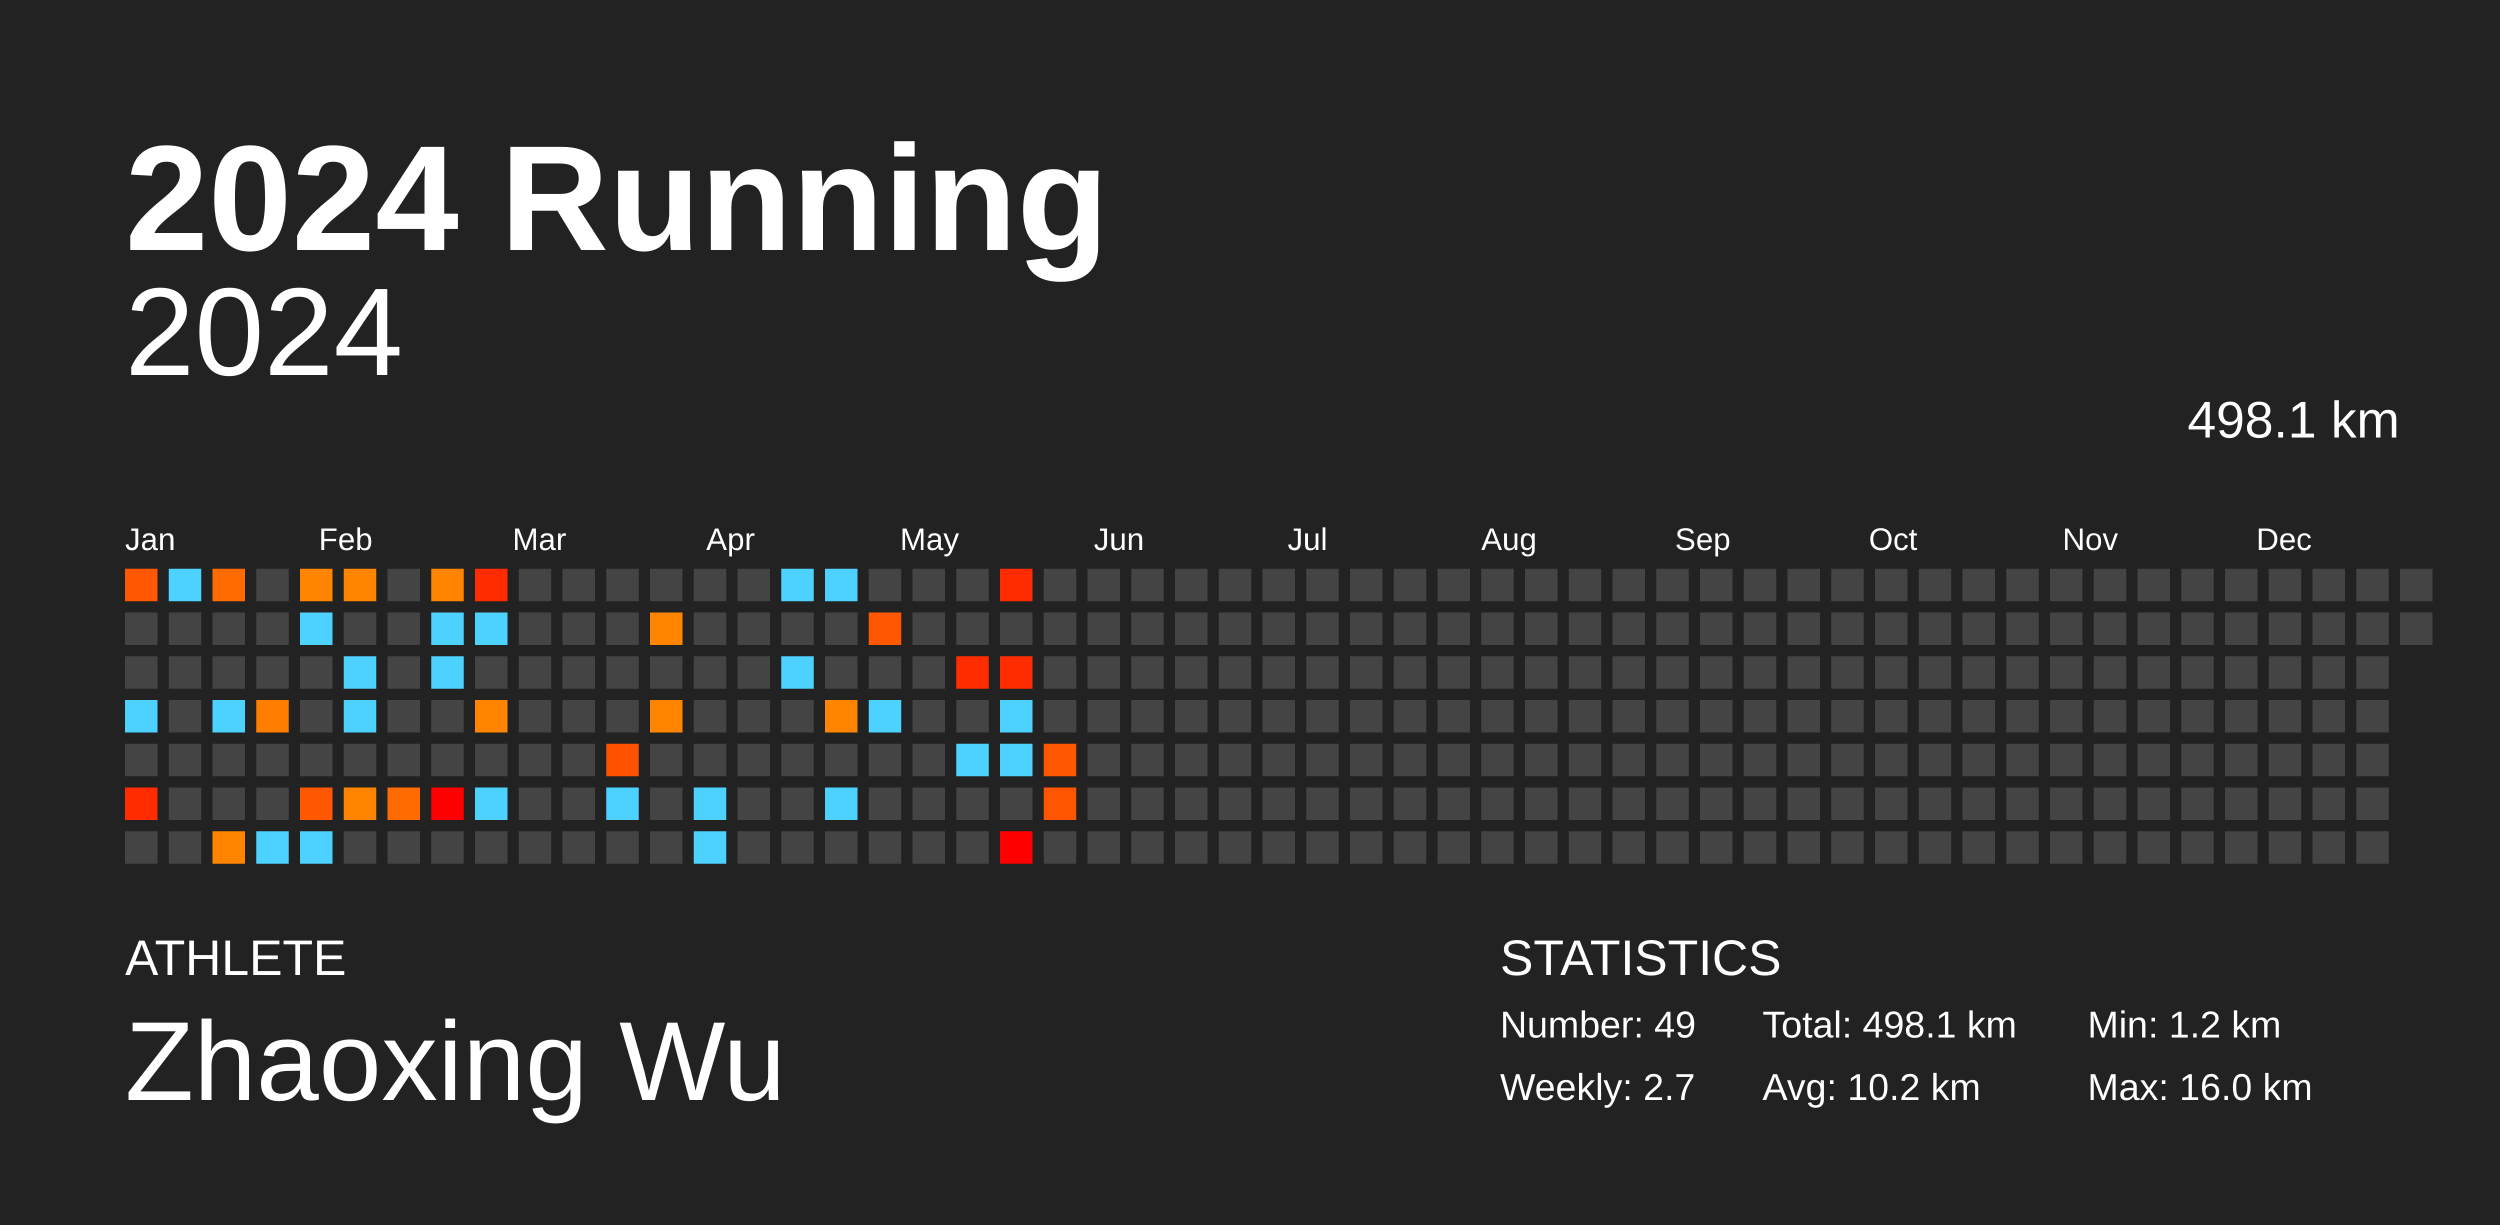
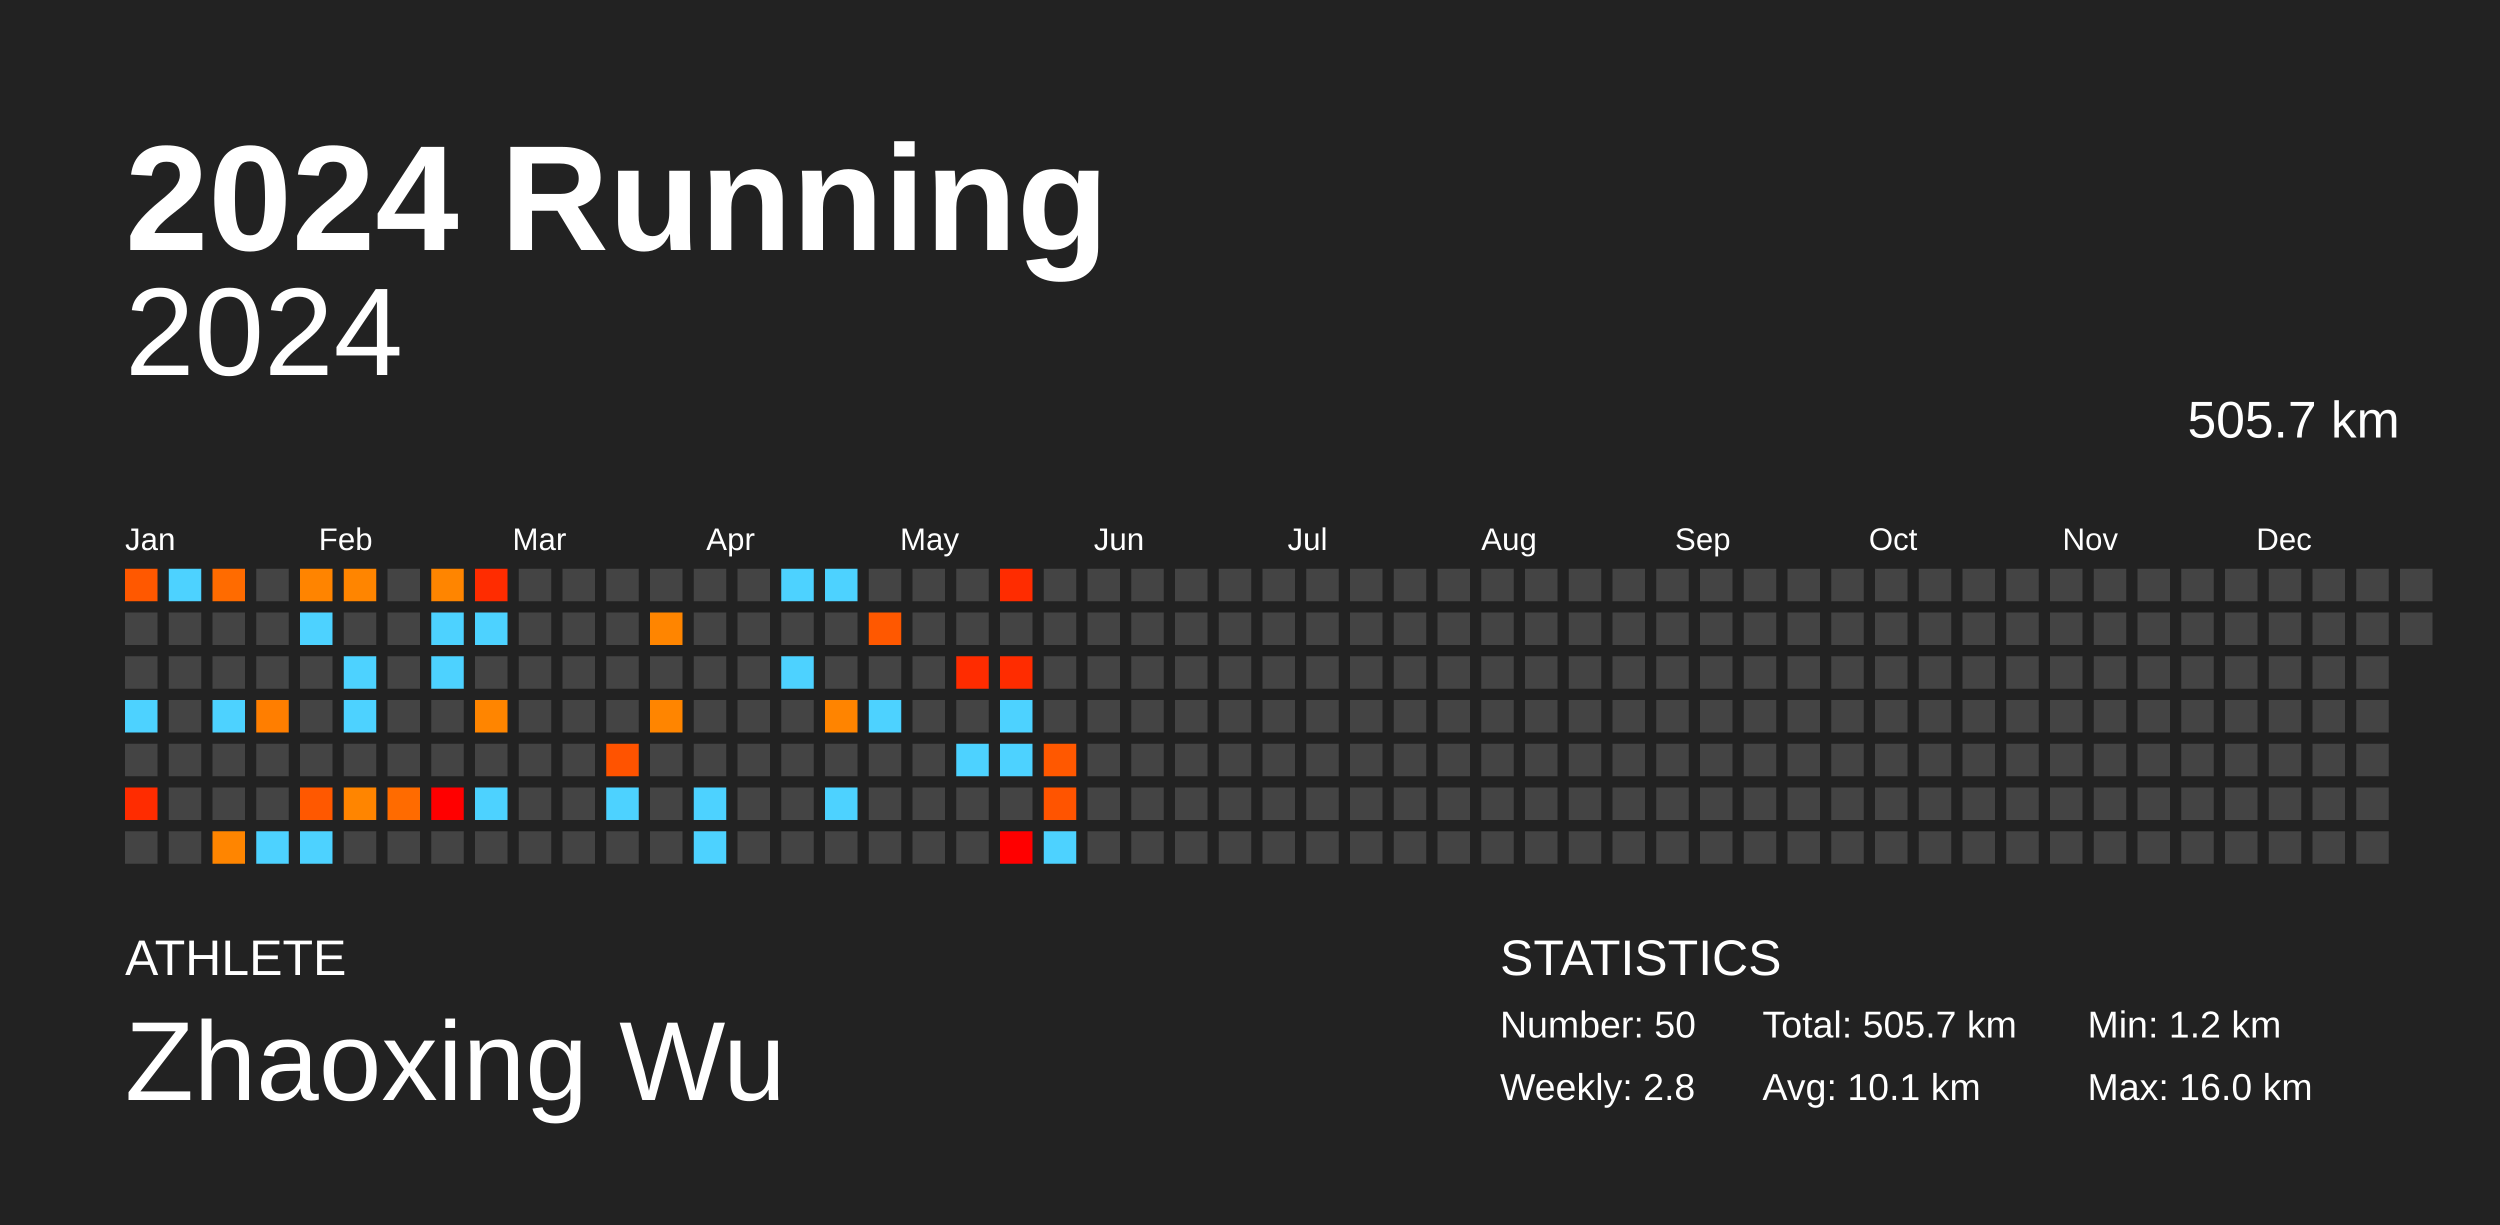
<svg xmlns="http://www.w3.org/2000/svg" baseProfile="full" height="98mm" version="1.1" viewBox="0,0,200,98" width="200mm">
  <defs />
  <rect fill="#222222" height="98" width="200" x="0" y="0" />
  <text fill="#FFFFFF" style="font-size:12px; font-family:Arial; font-weight:bold;" x="10" y="20">2024 Running</text>
  <text fill="#FFFFFF" style="font-size:4px; font-family:Arial" x="10" y="78">ATHLETE</text>
  <text fill="#FFFFFF" style="font-size:9px; font-family:Arial" x="10" y="88">Zhaoxing Wu</text>
  <text fill="#FFFFFF" style="font-size:4px; font-family:Arial" x="120" y="78">STATISTICS</text>
-   <text fill="#FFFFFF" style="font-size:3px; font-family:Arial" x="120" y="83">Number: 49</text>
-   <text fill="#FFFFFF" style="font-size:3px; font-family:Arial" x="120" y="88">Weekly: 2.7</text>
-   <text fill="#FFFFFF" style="font-size:3px; font-family:Arial" x="141" y="83">Total: 498.1 km</text>
-   <text fill="#FFFFFF" style="font-size:3px; font-family:Arial" x="141" y="88">Avg: 10.2 km</text>
+   <text fill="#FFFFFF" style="font-size:3px; font-family:Arial" x="120" y="83">Number: 50</text>
+   <text fill="#FFFFFF" style="font-size:3px; font-family:Arial" x="120" y="88">Weekly: 2.8</text>
+   <text fill="#FFFFFF" style="font-size:3px; font-family:Arial" x="141" y="83">Total: 505.7 km</text>
+   <text fill="#FFFFFF" style="font-size:3px; font-family:Arial" x="141" y="88">Avg: 10.1 km</text>
  <text fill="#FFFFFF" style="font-size:3px; font-family:Arial" x="167" y="83">Min: 1.2 km</text>
  <text fill="#FFFFFF" style="font-size:3px; font-family:Arial" x="167" y="88">Max: 16.0 km</text>
  <text alignment-baseline="hanging" fill="#FFFFFF" style="font-size:10.0px; font-family:Arial;" x="10" y="30">2024</text>
-   <text alignment-baseline="hanging" fill="#FFFFFF" style="font-size:4.125px; font-family:Arial;" x="175" y="35">498.1 km</text>
+   <text alignment-baseline="hanging" fill="#FFFFFF" style="font-size:4.125px; font-family:Arial;" x="175" y="35">505.7 km</text>
  <text fill="#FFFFFF" style="font-size:2.5px; font-family:Arial" x="10.0" y="44">Jan</text>
  <text fill="#FFFFFF" style="font-size:2.5px; font-family:Arial" x="25.5" y="44">Feb</text>
  <text fill="#FFFFFF" style="font-size:2.5px; font-family:Arial" x="41.0" y="44">Mar</text>
  <text fill="#FFFFFF" style="font-size:2.5px; font-family:Arial" x="56.5" y="44">Apr</text>
  <text fill="#FFFFFF" style="font-size:2.5px; font-family:Arial" x="72.0" y="44">May</text>
  <text fill="#FFFFFF" style="font-size:2.5px; font-family:Arial" x="87.5" y="44">Jun</text>
  <text fill="#FFFFFF" style="font-size:2.5px; font-family:Arial" x="103.0" y="44">Jul</text>
  <text fill="#FFFFFF" style="font-size:2.5px; font-family:Arial" x="118.5" y="44">Aug</text>
  <text fill="#FFFFFF" style="font-size:2.5px; font-family:Arial" x="134.0" y="44">Sep</text>
  <text fill="#FFFFFF" style="font-size:2.5px; font-family:Arial" x="149.5" y="44">Oct</text>
  <text fill="#FFFFFF" style="font-size:2.5px; font-family:Arial" x="165.0" y="44">Nov</text>
  <text fill="#FFFFFF" style="font-size:2.5px; font-family:Arial" x="180.5" y="44">Dec</text>
  <rect fill="#ff5800" height="2.6" width="2.6" x="10.0" y="45.5" />
  <rect fill="#444444" height="2.6" width="2.6" x="10.0" y="49.0" />
  <rect fill="#444444" height="2.6" width="2.6" x="10.0" y="52.5" />
  <rect fill="#4dd2ff" height="2.6" width="2.6" x="10.0" y="56.0" />
  <rect fill="#444444" height="2.6" width="2.6" x="10.0" y="59.5" />
  <rect fill="#ff2c00" height="2.6" width="2.6" x="10.0" y="63.0" />
  <rect fill="#444444" height="2.6" width="2.6" x="10.0" y="66.5" />
  <rect fill="#4dd2ff" height="2.6" width="2.6" x="13.5" y="45.5" />
  <rect fill="#444444" height="2.6" width="2.6" x="13.5" y="49.0" />
  <rect fill="#444444" height="2.6" width="2.6" x="13.5" y="52.5" />
  <rect fill="#444444" height="2.6" width="2.6" x="13.5" y="56.0" />
  <rect fill="#444444" height="2.6" width="2.6" x="13.5" y="59.5" />
  <rect fill="#444444" height="2.6" width="2.6" x="13.5" y="63.0" />
  <rect fill="#444444" height="2.6" width="2.6" x="13.5" y="66.5" />
  <rect fill="#ff6b00" height="2.6" width="2.6" x="17.0" y="45.5" />
  <rect fill="#444444" height="2.6" width="2.6" x="17.0" y="49.0" />
  <rect fill="#444444" height="2.6" width="2.6" x="17.0" y="52.5" />
  <rect fill="#4dd2ff" height="2.6" width="2.6" x="17.0" y="56.0" />
  <rect fill="#444444" height="2.6" width="2.6" x="17.0" y="59.5" />
  <rect fill="#444444" height="2.6" width="2.6" x="17.0" y="63.0" />
  <rect fill="#ff8500" height="2.6" width="2.6" x="17.0" y="66.5" />
  <rect fill="#444444" height="2.6" width="2.6" x="20.5" y="45.5" />
  <rect fill="#444444" height="2.6" width="2.6" x="20.5" y="49.0" />
  <rect fill="#444444" height="2.6" width="2.6" x="20.5" y="52.5" />
  <rect fill="#ff7e00" height="2.6" width="2.6" x="20.5" y="56.0" />
  <rect fill="#444444" height="2.6" width="2.6" x="20.5" y="59.5" />
  <rect fill="#444444" height="2.6" width="2.6" x="20.5" y="63.0" />
  <rect fill="#4dd2ff" height="2.6" width="2.6" x="20.5" y="66.5" />
  <rect fill="#ff8400" height="2.6" width="2.6" x="24.0" y="45.5" />
  <rect fill="#4dd2ff" height="2.6" width="2.6" x="24.0" y="49.0" />
  <rect fill="#444444" height="2.6" width="2.6" x="24.0" y="52.5" />
  <rect fill="#444444" height="2.6" width="2.6" x="24.0" y="56.0" />
  <rect fill="#444444" height="2.6" width="2.6" x="24.0" y="59.5" />
  <rect fill="#ff5800" height="2.6" width="2.6" x="24.0" y="63.0" />
  <rect fill="#4dd2ff" height="2.6" width="2.6" x="24.0" y="66.5" />
  <rect fill="#ff8500" height="2.6" width="2.6" x="27.5" y="45.5" />
  <rect fill="#444444" height="2.6" width="2.6" x="27.5" y="49.0" />
  <rect fill="#4dd2ff" height="2.6" width="2.6" x="27.5" y="52.5" />
  <rect fill="#4dd2ff" height="2.6" width="2.6" x="27.5" y="56.0" />
  <rect fill="#444444" height="2.6" width="2.6" x="27.5" y="59.5" />
  <rect fill="#ff8500" height="2.6" width="2.6" x="27.5" y="63.0" />
  <rect fill="#444444" height="2.6" width="2.6" x="27.5" y="66.5" />
  <rect fill="#444444" height="2.6" width="2.6" x="31.0" y="45.5" />
  <rect fill="#444444" height="2.6" width="2.6" x="31.0" y="49.0" />
  <rect fill="#444444" height="2.6" width="2.6" x="31.0" y="52.5" />
  <rect fill="#444444" height="2.6" width="2.6" x="31.0" y="56.0" />
  <rect fill="#444444" height="2.6" width="2.6" x="31.0" y="59.5" />
  <rect fill="#ff6b00" height="2.6" width="2.6" x="31.0" y="63.0" />
  <rect fill="#444444" height="2.6" width="2.6" x="31.0" y="66.5" />
  <rect fill="#ff8500" height="2.6" width="2.6" x="34.5" y="45.5" />
  <rect fill="#4dd2ff" height="2.6" width="2.6" x="34.5" y="49.0" />
  <rect fill="#4dd2ff" height="2.6" width="2.6" x="34.5" y="52.5" />
  <rect fill="#444444" height="2.6" width="2.6" x="34.5" y="56.0" />
  <rect fill="#444444" height="2.6" width="2.6" x="34.5" y="59.5" />
  <rect fill="#ff0000" height="2.6" width="2.6" x="34.5" y="63.0" />
  <rect fill="#444444" height="2.6" width="2.6" x="34.5" y="66.5" />
  <rect fill="#ff2c00" height="2.6" width="2.6" x="38.0" y="45.5" />
  <rect fill="#4dd2ff" height="2.6" width="2.6" x="38.0" y="49.0" />
  <rect fill="#444444" height="2.6" width="2.6" x="38.0" y="52.5" />
  <rect fill="#ff8500" height="2.6" width="2.6" x="38.0" y="56.0" />
  <rect fill="#444444" height="2.6" width="2.6" x="38.0" y="59.5" />
  <rect fill="#4dd2ff" height="2.6" width="2.6" x="38.0" y="63.0" />
  <rect fill="#444444" height="2.6" width="2.6" x="38.0" y="66.5" />
  <rect fill="#444444" height="2.6" width="2.6" x="41.5" y="45.5" />
  <rect fill="#444444" height="2.6" width="2.6" x="41.5" y="49.0" />
  <rect fill="#444444" height="2.6" width="2.6" x="41.5" y="52.5" />
  <rect fill="#444444" height="2.6" width="2.6" x="41.5" y="56.0" />
  <rect fill="#444444" height="2.6" width="2.6" x="41.5" y="59.5" />
  <rect fill="#444444" height="2.6" width="2.6" x="41.5" y="63.0" />
  <rect fill="#444444" height="2.6" width="2.6" x="41.5" y="66.5" />
  <rect fill="#444444" height="2.6" width="2.6" x="45.0" y="45.5" />
  <rect fill="#444444" height="2.6" width="2.6" x="45.0" y="49.0" />
  <rect fill="#444444" height="2.6" width="2.6" x="45.0" y="52.5" />
  <rect fill="#444444" height="2.6" width="2.6" x="45.0" y="56.0" />
  <rect fill="#444444" height="2.6" width="2.6" x="45.0" y="59.5" />
  <rect fill="#444444" height="2.6" width="2.6" x="45.0" y="63.0" />
  <rect fill="#444444" height="2.6" width="2.6" x="45.0" y="66.5" />
  <rect fill="#444444" height="2.6" width="2.6" x="48.5" y="45.5" />
  <rect fill="#444444" height="2.6" width="2.6" x="48.5" y="49.0" />
  <rect fill="#444444" height="2.6" width="2.6" x="48.5" y="52.5" />
  <rect fill="#444444" height="2.6" width="2.6" x="48.5" y="56.0" />
  <rect fill="#ff5300" height="2.6" width="2.6" x="48.5" y="59.5" />
  <rect fill="#4dd2ff" height="2.6" width="2.6" x="48.5" y="63.0" />
  <rect fill="#444444" height="2.6" width="2.6" x="48.5" y="66.5" />
  <rect fill="#444444" height="2.6" width="2.6" x="52.0" y="45.5" />
  <rect fill="#ff8500" height="2.6" width="2.6" x="52.0" y="49.0" />
  <rect fill="#444444" height="2.6" width="2.6" x="52.0" y="52.5" />
  <rect fill="#ff8500" height="2.6" width="2.6" x="52.0" y="56.0" />
  <rect fill="#444444" height="2.6" width="2.6" x="52.0" y="59.5" />
  <rect fill="#444444" height="2.6" width="2.6" x="52.0" y="63.0" />
  <rect fill="#444444" height="2.6" width="2.6" x="52.0" y="66.5" />
  <rect fill="#444444" height="2.6" width="2.6" x="55.5" y="45.5" />
  <rect fill="#444444" height="2.6" width="2.6" x="55.5" y="49.0" />
  <rect fill="#444444" height="2.6" width="2.6" x="55.5" y="52.5" />
  <rect fill="#444444" height="2.6" width="2.6" x="55.5" y="56.0" />
  <rect fill="#444444" height="2.6" width="2.6" x="55.5" y="59.5" />
  <rect fill="#4dd2ff" height="2.6" width="2.6" x="55.5" y="63.0" />
  <rect fill="#4dd2ff" height="2.6" width="2.6" x="55.5" y="66.5" />
  <rect fill="#444444" height="2.6" width="2.6" x="59.0" y="45.5" />
  <rect fill="#444444" height="2.6" width="2.6" x="59.0" y="49.0" />
  <rect fill="#444444" height="2.6" width="2.6" x="59.0" y="52.5" />
  <rect fill="#444444" height="2.6" width="2.6" x="59.0" y="56.0" />
  <rect fill="#444444" height="2.6" width="2.6" x="59.0" y="59.5" />
  <rect fill="#444444" height="2.6" width="2.6" x="59.0" y="63.0" />
  <rect fill="#444444" height="2.6" width="2.6" x="59.0" y="66.5" />
  <rect fill="#4dd2ff" height="2.6" width="2.6" x="62.5" y="45.5" />
  <rect fill="#444444" height="2.6" width="2.6" x="62.5" y="49.0" />
  <rect fill="#4dd2ff" height="2.6" width="2.6" x="62.5" y="52.5" />
  <rect fill="#444444" height="2.6" width="2.6" x="62.5" y="56.0" />
  <rect fill="#444444" height="2.6" width="2.6" x="62.5" y="59.5" />
  <rect fill="#444444" height="2.6" width="2.6" x="62.5" y="63.0" />
  <rect fill="#444444" height="2.6" width="2.6" x="62.5" y="66.5" />
  <rect fill="#4dd2ff" height="2.6" width="2.6" x="66.0" y="45.5" />
  <rect fill="#444444" height="2.6" width="2.6" x="66.0" y="49.0" />
  <rect fill="#444444" height="2.6" width="2.6" x="66.0" y="52.5" />
  <rect fill="#ff8400" height="2.6" width="2.6" x="66.0" y="56.0" />
  <rect fill="#444444" height="2.6" width="2.6" x="66.0" y="59.5" />
  <rect fill="#4dd2ff" height="2.6" width="2.6" x="66.0" y="63.0" />
  <rect fill="#444444" height="2.6" width="2.6" x="66.0" y="66.5" />
  <rect fill="#444444" height="2.6" width="2.6" x="69.5" y="45.5" />
  <rect fill="#ff5800" height="2.6" width="2.6" x="69.5" y="49.0" />
  <rect fill="#444444" height="2.6" width="2.6" x="69.5" y="52.5" />
  <rect fill="#4dd2ff" height="2.6" width="2.6" x="69.5" y="56.0" />
  <rect fill="#444444" height="2.6" width="2.6" x="69.5" y="59.5" />
  <rect fill="#444444" height="2.6" width="2.6" x="69.5" y="63.0" />
  <rect fill="#444444" height="2.6" width="2.6" x="69.5" y="66.5" />
  <rect fill="#444444" height="2.6" width="2.6" x="73.0" y="45.5" />
  <rect fill="#444444" height="2.6" width="2.6" x="73.0" y="49.0" />
  <rect fill="#444444" height="2.6" width="2.6" x="73.0" y="52.5" />
  <rect fill="#444444" height="2.6" width="2.6" x="73.0" y="56.0" />
  <rect fill="#444444" height="2.6" width="2.6" x="73.0" y="59.5" />
  <rect fill="#444444" height="2.6" width="2.6" x="73.0" y="63.0" />
  <rect fill="#444444" height="2.6" width="2.6" x="73.0" y="66.5" />
  <rect fill="#444444" height="2.6" width="2.6" x="76.5" y="45.5" />
  <rect fill="#444444" height="2.6" width="2.6" x="76.5" y="49.0" />
  <rect fill="#ff2c00" height="2.6" width="2.6" x="76.5" y="52.5" />
  <rect fill="#444444" height="2.6" width="2.6" x="76.5" y="56.0" />
  <rect fill="#4dd2ff" height="2.6" width="2.6" x="76.5" y="59.5" />
  <rect fill="#444444" height="2.6" width="2.6" x="76.5" y="63.0" />
  <rect fill="#444444" height="2.6" width="2.6" x="76.5" y="66.5" />
  <rect fill="#ff2c00" height="2.6" width="2.6" x="80.0" y="45.5" />
  <rect fill="#444444" height="2.6" width="2.6" x="80.0" y="49.0" />
  <rect fill="#ff2c00" height="2.6" width="2.6" x="80.0" y="52.5" />
  <rect fill="#4dd2ff" height="2.6" width="2.6" x="80.0" y="56.0" />
  <rect fill="#4dd2ff" height="2.6" width="2.6" x="80.0" y="59.5" />
  <rect fill="#444444" height="2.6" width="2.6" x="80.0" y="63.0" />
  <rect fill="#ff0000" height="2.6" width="2.6" x="80.0" y="66.5" />
  <rect fill="#444444" height="2.6" width="2.6" x="83.5" y="45.5" />
  <rect fill="#444444" height="2.6" width="2.6" x="83.5" y="49.0" />
  <rect fill="#444444" height="2.6" width="2.6" x="83.5" y="52.5" />
  <rect fill="#444444" height="2.6" width="2.6" x="83.5" y="56.0" />
  <rect fill="#ff5800" height="2.6" width="2.6" x="83.5" y="59.5" />
  <rect fill="#ff5400" height="2.6" width="2.6" x="83.5" y="63.0" />
-   <rect fill="#444444" height="2.6" width="2.6" x="83.5" y="66.5" />
+   <rect fill="#4dd2ff" height="2.6" width="2.6" x="83.5" y="66.5" />
  <rect fill="#444444" height="2.6" width="2.6" x="87.0" y="45.5" />
  <rect fill="#444444" height="2.6" width="2.6" x="87.0" y="49.0" />
  <rect fill="#444444" height="2.6" width="2.6" x="87.0" y="52.5" />
  <rect fill="#444444" height="2.6" width="2.6" x="87.0" y="56.0" />
  <rect fill="#444444" height="2.6" width="2.6" x="87.0" y="59.5" />
  <rect fill="#444444" height="2.6" width="2.6" x="87.0" y="63.0" />
  <rect fill="#444444" height="2.6" width="2.6" x="87.0" y="66.5" />
  <rect fill="#444444" height="2.6" width="2.6" x="90.5" y="45.5" />
  <rect fill="#444444" height="2.6" width="2.6" x="90.5" y="49.0" />
  <rect fill="#444444" height="2.6" width="2.6" x="90.5" y="52.5" />
  <rect fill="#444444" height="2.6" width="2.6" x="90.5" y="56.0" />
  <rect fill="#444444" height="2.6" width="2.6" x="90.5" y="59.5" />
  <rect fill="#444444" height="2.6" width="2.6" x="90.5" y="63.0" />
  <rect fill="#444444" height="2.6" width="2.6" x="90.5" y="66.5" />
  <rect fill="#444444" height="2.6" width="2.6" x="94.0" y="45.5" />
  <rect fill="#444444" height="2.6" width="2.6" x="94.0" y="49.0" />
  <rect fill="#444444" height="2.6" width="2.6" x="94.0" y="52.5" />
  <rect fill="#444444" height="2.6" width="2.6" x="94.0" y="56.0" />
  <rect fill="#444444" height="2.6" width="2.6" x="94.0" y="59.5" />
  <rect fill="#444444" height="2.6" width="2.6" x="94.0" y="63.0" />
  <rect fill="#444444" height="2.6" width="2.6" x="94.0" y="66.5" />
  <rect fill="#444444" height="2.6" width="2.6" x="97.5" y="45.5" />
  <rect fill="#444444" height="2.6" width="2.6" x="97.5" y="49.0" />
  <rect fill="#444444" height="2.6" width="2.6" x="97.5" y="52.5" />
  <rect fill="#444444" height="2.6" width="2.6" x="97.5" y="56.0" />
  <rect fill="#444444" height="2.6" width="2.6" x="97.5" y="59.5" />
  <rect fill="#444444" height="2.6" width="2.6" x="97.5" y="63.0" />
  <rect fill="#444444" height="2.6" width="2.6" x="97.5" y="66.5" />
  <rect fill="#444444" height="2.6" width="2.6" x="101.0" y="45.5" />
  <rect fill="#444444" height="2.6" width="2.6" x="101.0" y="49.0" />
  <rect fill="#444444" height="2.6" width="2.6" x="101.0" y="52.5" />
  <rect fill="#444444" height="2.6" width="2.6" x="101.0" y="56.0" />
  <rect fill="#444444" height="2.6" width="2.6" x="101.0" y="59.5" />
  <rect fill="#444444" height="2.6" width="2.6" x="101.0" y="63.0" />
  <rect fill="#444444" height="2.6" width="2.6" x="101.0" y="66.5" />
  <rect fill="#444444" height="2.6" width="2.6" x="104.5" y="45.5" />
  <rect fill="#444444" height="2.6" width="2.6" x="104.5" y="49.0" />
  <rect fill="#444444" height="2.6" width="2.6" x="104.5" y="52.5" />
  <rect fill="#444444" height="2.6" width="2.6" x="104.5" y="56.0" />
  <rect fill="#444444" height="2.6" width="2.6" x="104.5" y="59.5" />
  <rect fill="#444444" height="2.6" width="2.6" x="104.5" y="63.0" />
  <rect fill="#444444" height="2.6" width="2.6" x="104.5" y="66.5" />
  <rect fill="#444444" height="2.6" width="2.6" x="108.0" y="45.5" />
  <rect fill="#444444" height="2.6" width="2.6" x="108.0" y="49.0" />
  <rect fill="#444444" height="2.6" width="2.6" x="108.0" y="52.5" />
  <rect fill="#444444" height="2.6" width="2.6" x="108.0" y="56.0" />
  <rect fill="#444444" height="2.6" width="2.6" x="108.0" y="59.5" />
  <rect fill="#444444" height="2.6" width="2.6" x="108.0" y="63.0" />
  <rect fill="#444444" height="2.6" width="2.6" x="108.0" y="66.5" />
  <rect fill="#444444" height="2.6" width="2.6" x="111.5" y="45.5" />
  <rect fill="#444444" height="2.6" width="2.6" x="111.5" y="49.0" />
  <rect fill="#444444" height="2.6" width="2.6" x="111.5" y="52.5" />
  <rect fill="#444444" height="2.6" width="2.6" x="111.5" y="56.0" />
  <rect fill="#444444" height="2.6" width="2.6" x="111.5" y="59.5" />
  <rect fill="#444444" height="2.6" width="2.6" x="111.5" y="63.0" />
  <rect fill="#444444" height="2.6" width="2.6" x="111.5" y="66.5" />
  <rect fill="#444444" height="2.6" width="2.6" x="115.0" y="45.5" />
  <rect fill="#444444" height="2.6" width="2.6" x="115.0" y="49.0" />
  <rect fill="#444444" height="2.6" width="2.6" x="115.0" y="52.5" />
  <rect fill="#444444" height="2.6" width="2.6" x="115.0" y="56.0" />
  <rect fill="#444444" height="2.6" width="2.6" x="115.0" y="59.5" />
  <rect fill="#444444" height="2.6" width="2.6" x="115.0" y="63.0" />
  <rect fill="#444444" height="2.6" width="2.6" x="115.0" y="66.5" />
  <rect fill="#444444" height="2.6" width="2.6" x="118.5" y="45.5" />
  <rect fill="#444444" height="2.6" width="2.6" x="118.5" y="49.0" />
  <rect fill="#444444" height="2.6" width="2.6" x="118.5" y="52.5" />
  <rect fill="#444444" height="2.6" width="2.6" x="118.5" y="56.0" />
  <rect fill="#444444" height="2.6" width="2.6" x="118.5" y="59.5" />
  <rect fill="#444444" height="2.6" width="2.6" x="118.5" y="63.0" />
  <rect fill="#444444" height="2.6" width="2.6" x="118.5" y="66.5" />
  <rect fill="#444444" height="2.6" width="2.6" x="122.0" y="45.5" />
  <rect fill="#444444" height="2.6" width="2.6" x="122.0" y="49.0" />
  <rect fill="#444444" height="2.6" width="2.6" x="122.0" y="52.5" />
  <rect fill="#444444" height="2.6" width="2.6" x="122.0" y="56.0" />
  <rect fill="#444444" height="2.6" width="2.6" x="122.0" y="59.5" />
  <rect fill="#444444" height="2.6" width="2.6" x="122.0" y="63.0" />
  <rect fill="#444444" height="2.6" width="2.6" x="122.0" y="66.5" />
  <rect fill="#444444" height="2.6" width="2.6" x="125.5" y="45.5" />
  <rect fill="#444444" height="2.6" width="2.6" x="125.5" y="49.0" />
  <rect fill="#444444" height="2.6" width="2.6" x="125.5" y="52.5" />
  <rect fill="#444444" height="2.6" width="2.6" x="125.5" y="56.0" />
  <rect fill="#444444" height="2.6" width="2.6" x="125.5" y="59.5" />
  <rect fill="#444444" height="2.6" width="2.6" x="125.5" y="63.0" />
  <rect fill="#444444" height="2.6" width="2.6" x="125.5" y="66.5" />
  <rect fill="#444444" height="2.6" width="2.6" x="129.0" y="45.5" />
  <rect fill="#444444" height="2.6" width="2.6" x="129.0" y="49.0" />
  <rect fill="#444444" height="2.6" width="2.6" x="129.0" y="52.5" />
  <rect fill="#444444" height="2.6" width="2.6" x="129.0" y="56.0" />
  <rect fill="#444444" height="2.6" width="2.6" x="129.0" y="59.5" />
  <rect fill="#444444" height="2.6" width="2.6" x="129.0" y="63.0" />
  <rect fill="#444444" height="2.6" width="2.6" x="129.0" y="66.5" />
  <rect fill="#444444" height="2.6" width="2.6" x="132.5" y="45.5" />
  <rect fill="#444444" height="2.6" width="2.6" x="132.5" y="49.0" />
  <rect fill="#444444" height="2.6" width="2.6" x="132.5" y="52.5" />
  <rect fill="#444444" height="2.6" width="2.6" x="132.5" y="56.0" />
  <rect fill="#444444" height="2.6" width="2.6" x="132.5" y="59.5" />
  <rect fill="#444444" height="2.6" width="2.6" x="132.5" y="63.0" />
  <rect fill="#444444" height="2.6" width="2.6" x="132.5" y="66.5" />
  <rect fill="#444444" height="2.6" width="2.6" x="136.0" y="45.5" />
  <rect fill="#444444" height="2.6" width="2.6" x="136.0" y="49.0" />
  <rect fill="#444444" height="2.6" width="2.6" x="136.0" y="52.5" />
  <rect fill="#444444" height="2.6" width="2.6" x="136.0" y="56.0" />
  <rect fill="#444444" height="2.6" width="2.6" x="136.0" y="59.5" />
  <rect fill="#444444" height="2.6" width="2.6" x="136.0" y="63.0" />
  <rect fill="#444444" height="2.6" width="2.6" x="136.0" y="66.5" />
  <rect fill="#444444" height="2.6" width="2.6" x="139.5" y="45.5" />
  <rect fill="#444444" height="2.6" width="2.6" x="139.5" y="49.0" />
  <rect fill="#444444" height="2.6" width="2.6" x="139.5" y="52.5" />
  <rect fill="#444444" height="2.6" width="2.6" x="139.5" y="56.0" />
  <rect fill="#444444" height="2.6" width="2.6" x="139.5" y="59.5" />
  <rect fill="#444444" height="2.6" width="2.6" x="139.5" y="63.0" />
  <rect fill="#444444" height="2.6" width="2.6" x="139.5" y="66.5" />
  <rect fill="#444444" height="2.6" width="2.6" x="143.0" y="45.5" />
  <rect fill="#444444" height="2.6" width="2.6" x="143.0" y="49.0" />
  <rect fill="#444444" height="2.6" width="2.6" x="143.0" y="52.5" />
  <rect fill="#444444" height="2.6" width="2.6" x="143.0" y="56.0" />
  <rect fill="#444444" height="2.6" width="2.6" x="143.0" y="59.5" />
  <rect fill="#444444" height="2.6" width="2.6" x="143.0" y="63.0" />
  <rect fill="#444444" height="2.6" width="2.6" x="143.0" y="66.5" />
  <rect fill="#444444" height="2.6" width="2.6" x="146.5" y="45.5" />
  <rect fill="#444444" height="2.6" width="2.6" x="146.5" y="49.0" />
  <rect fill="#444444" height="2.6" width="2.6" x="146.5" y="52.5" />
  <rect fill="#444444" height="2.6" width="2.6" x="146.5" y="56.0" />
  <rect fill="#444444" height="2.6" width="2.6" x="146.5" y="59.5" />
  <rect fill="#444444" height="2.6" width="2.6" x="146.5" y="63.0" />
  <rect fill="#444444" height="2.6" width="2.6" x="146.5" y="66.5" />
  <rect fill="#444444" height="2.6" width="2.6" x="150.0" y="45.5" />
  <rect fill="#444444" height="2.6" width="2.6" x="150.0" y="49.0" />
  <rect fill="#444444" height="2.6" width="2.6" x="150.0" y="52.5" />
  <rect fill="#444444" height="2.6" width="2.6" x="150.0" y="56.0" />
  <rect fill="#444444" height="2.6" width="2.6" x="150.0" y="59.5" />
  <rect fill="#444444" height="2.6" width="2.6" x="150.0" y="63.0" />
  <rect fill="#444444" height="2.6" width="2.6" x="150.0" y="66.5" />
  <rect fill="#444444" height="2.6" width="2.6" x="153.5" y="45.5" />
  <rect fill="#444444" height="2.6" width="2.6" x="153.5" y="49.0" />
  <rect fill="#444444" height="2.6" width="2.6" x="153.5" y="52.5" />
  <rect fill="#444444" height="2.6" width="2.6" x="153.5" y="56.0" />
  <rect fill="#444444" height="2.6" width="2.6" x="153.5" y="59.5" />
  <rect fill="#444444" height="2.6" width="2.6" x="153.5" y="63.0" />
  <rect fill="#444444" height="2.6" width="2.6" x="153.5" y="66.5" />
  <rect fill="#444444" height="2.6" width="2.6" x="157.0" y="45.5" />
  <rect fill="#444444" height="2.6" width="2.6" x="157.0" y="49.0" />
  <rect fill="#444444" height="2.6" width="2.6" x="157.0" y="52.5" />
  <rect fill="#444444" height="2.6" width="2.6" x="157.0" y="56.0" />
  <rect fill="#444444" height="2.6" width="2.6" x="157.0" y="59.5" />
  <rect fill="#444444" height="2.6" width="2.6" x="157.0" y="63.0" />
  <rect fill="#444444" height="2.6" width="2.6" x="157.0" y="66.5" />
  <rect fill="#444444" height="2.6" width="2.6" x="160.5" y="45.5" />
  <rect fill="#444444" height="2.6" width="2.6" x="160.5" y="49.0" />
  <rect fill="#444444" height="2.6" width="2.6" x="160.5" y="52.5" />
  <rect fill="#444444" height="2.6" width="2.6" x="160.5" y="56.0" />
  <rect fill="#444444" height="2.6" width="2.6" x="160.5" y="59.5" />
  <rect fill="#444444" height="2.6" width="2.6" x="160.5" y="63.0" />
  <rect fill="#444444" height="2.6" width="2.6" x="160.5" y="66.5" />
  <rect fill="#444444" height="2.6" width="2.6" x="164.0" y="45.5" />
  <rect fill="#444444" height="2.6" width="2.6" x="164.0" y="49.0" />
  <rect fill="#444444" height="2.6" width="2.6" x="164.0" y="52.5" />
  <rect fill="#444444" height="2.6" width="2.6" x="164.0" y="56.0" />
  <rect fill="#444444" height="2.6" width="2.6" x="164.0" y="59.5" />
  <rect fill="#444444" height="2.6" width="2.6" x="164.0" y="63.0" />
  <rect fill="#444444" height="2.6" width="2.6" x="164.0" y="66.5" />
  <rect fill="#444444" height="2.6" width="2.6" x="167.5" y="45.5" />
  <rect fill="#444444" height="2.6" width="2.6" x="167.5" y="49.0" />
  <rect fill="#444444" height="2.6" width="2.6" x="167.5" y="52.5" />
  <rect fill="#444444" height="2.6" width="2.6" x="167.5" y="56.0" />
  <rect fill="#444444" height="2.6" width="2.6" x="167.5" y="59.5" />
  <rect fill="#444444" height="2.6" width="2.6" x="167.5" y="63.0" />
  <rect fill="#444444" height="2.6" width="2.6" x="167.5" y="66.5" />
  <rect fill="#444444" height="2.6" width="2.6" x="171.0" y="45.5" />
  <rect fill="#444444" height="2.6" width="2.6" x="171.0" y="49.0" />
  <rect fill="#444444" height="2.6" width="2.6" x="171.0" y="52.5" />
  <rect fill="#444444" height="2.6" width="2.6" x="171.0" y="56.0" />
  <rect fill="#444444" height="2.6" width="2.6" x="171.0" y="59.5" />
  <rect fill="#444444" height="2.6" width="2.6" x="171.0" y="63.0" />
  <rect fill="#444444" height="2.6" width="2.6" x="171.0" y="66.5" />
  <rect fill="#444444" height="2.6" width="2.6" x="174.5" y="45.5" />
  <rect fill="#444444" height="2.6" width="2.6" x="174.5" y="49.0" />
  <rect fill="#444444" height="2.6" width="2.6" x="174.5" y="52.5" />
  <rect fill="#444444" height="2.6" width="2.6" x="174.5" y="56.0" />
  <rect fill="#444444" height="2.6" width="2.6" x="174.5" y="59.5" />
  <rect fill="#444444" height="2.6" width="2.6" x="174.5" y="63.0" />
  <rect fill="#444444" height="2.6" width="2.6" x="174.5" y="66.5" />
  <rect fill="#444444" height="2.6" width="2.6" x="178.0" y="45.5" />
  <rect fill="#444444" height="2.6" width="2.6" x="178.0" y="49.0" />
  <rect fill="#444444" height="2.6" width="2.6" x="178.0" y="52.5" />
  <rect fill="#444444" height="2.6" width="2.6" x="178.0" y="56.0" />
  <rect fill="#444444" height="2.6" width="2.6" x="178.0" y="59.5" />
  <rect fill="#444444" height="2.6" width="2.6" x="178.0" y="63.0" />
  <rect fill="#444444" height="2.6" width="2.6" x="178.0" y="66.5" />
  <rect fill="#444444" height="2.6" width="2.6" x="181.5" y="45.5" />
  <rect fill="#444444" height="2.6" width="2.6" x="181.5" y="49.0" />
  <rect fill="#444444" height="2.6" width="2.6" x="181.5" y="52.5" />
  <rect fill="#444444" height="2.6" width="2.6" x="181.5" y="56.0" />
  <rect fill="#444444" height="2.6" width="2.6" x="181.5" y="59.5" />
  <rect fill="#444444" height="2.6" width="2.6" x="181.5" y="63.0" />
  <rect fill="#444444" height="2.6" width="2.6" x="181.5" y="66.5" />
  <rect fill="#444444" height="2.6" width="2.6" x="185.0" y="45.5" />
  <rect fill="#444444" height="2.6" width="2.6" x="185.0" y="49.0" />
  <rect fill="#444444" height="2.6" width="2.6" x="185.0" y="52.5" />
  <rect fill="#444444" height="2.6" width="2.6" x="185.0" y="56.0" />
  <rect fill="#444444" height="2.6" width="2.6" x="185.0" y="59.5" />
  <rect fill="#444444" height="2.6" width="2.6" x="185.0" y="63.0" />
  <rect fill="#444444" height="2.6" width="2.6" x="185.0" y="66.5" />
  <rect fill="#444444" height="2.6" width="2.6" x="188.5" y="45.5" />
  <rect fill="#444444" height="2.6" width="2.6" x="188.5" y="49.0" />
  <rect fill="#444444" height="2.6" width="2.6" x="188.5" y="52.5" />
  <rect fill="#444444" height="2.6" width="2.6" x="188.5" y="56.0" />
  <rect fill="#444444" height="2.6" width="2.6" x="188.5" y="59.5" />
  <rect fill="#444444" height="2.6" width="2.6" x="188.5" y="63.0" />
  <rect fill="#444444" height="2.6" width="2.6" x="188.5" y="66.5" />
  <rect fill="#444444" height="2.6" width="2.6" x="192.0" y="45.5" />
  <rect fill="#444444" height="2.6" width="2.6" x="192.0" y="49.0" />
</svg>
